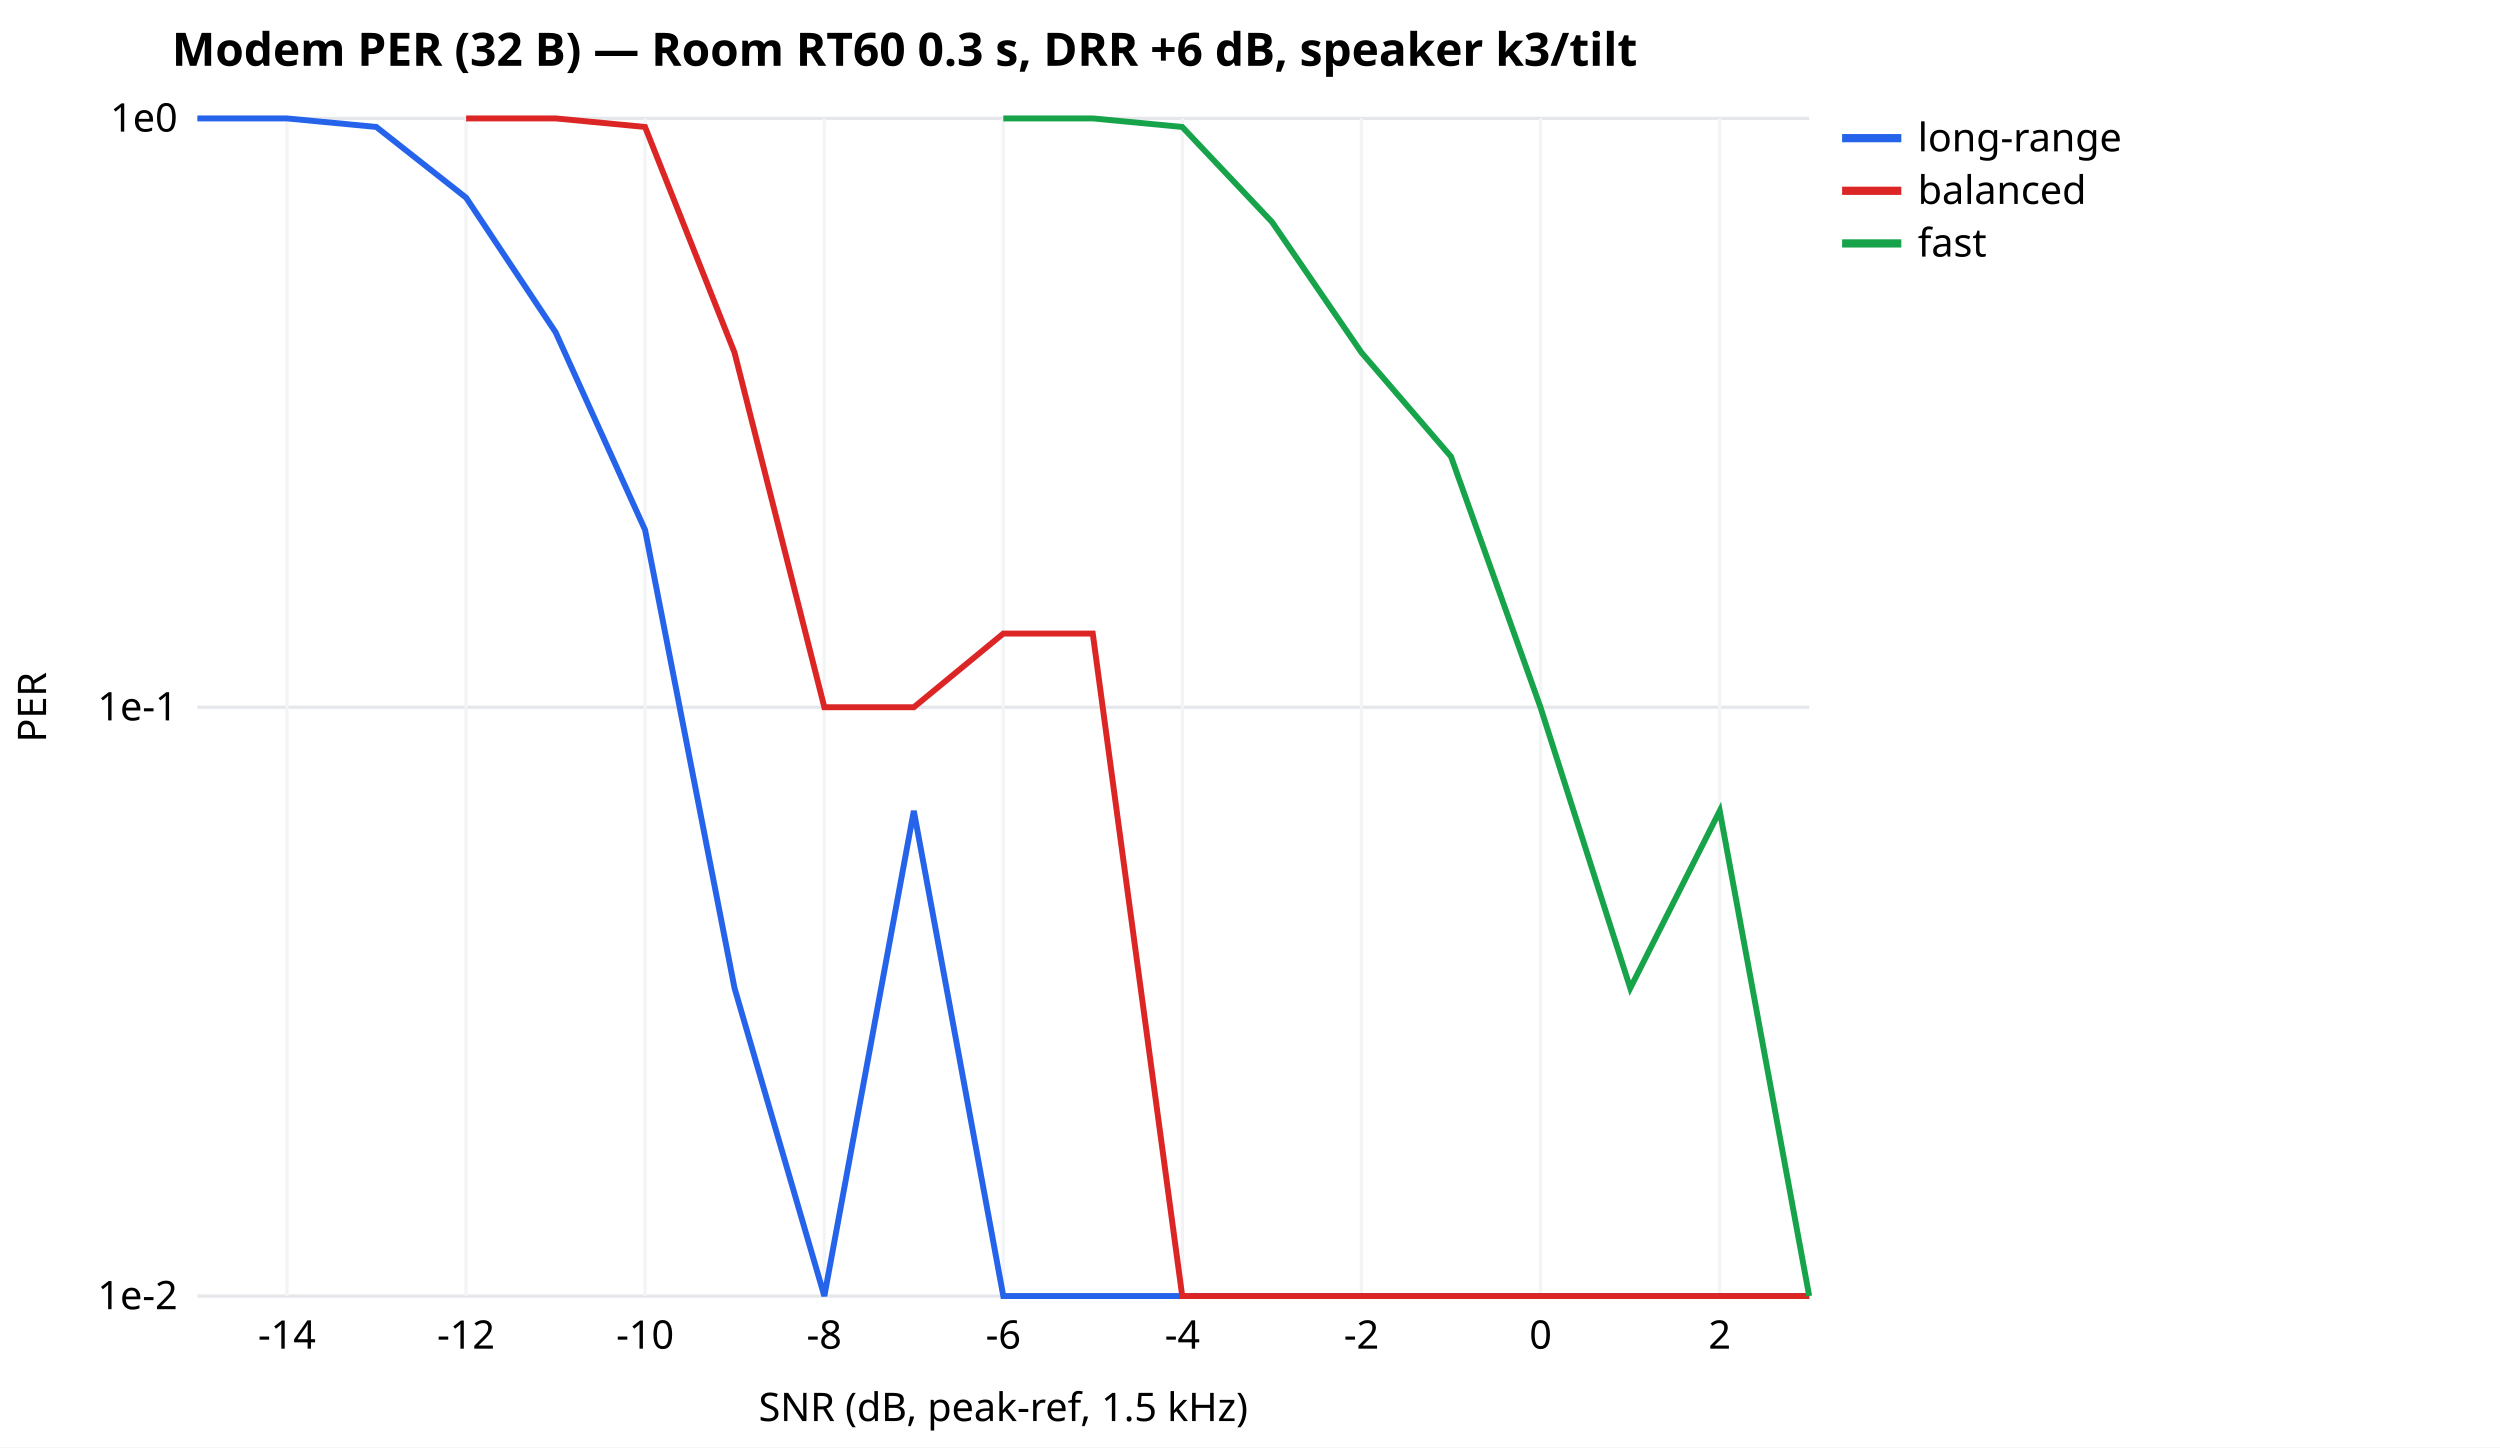
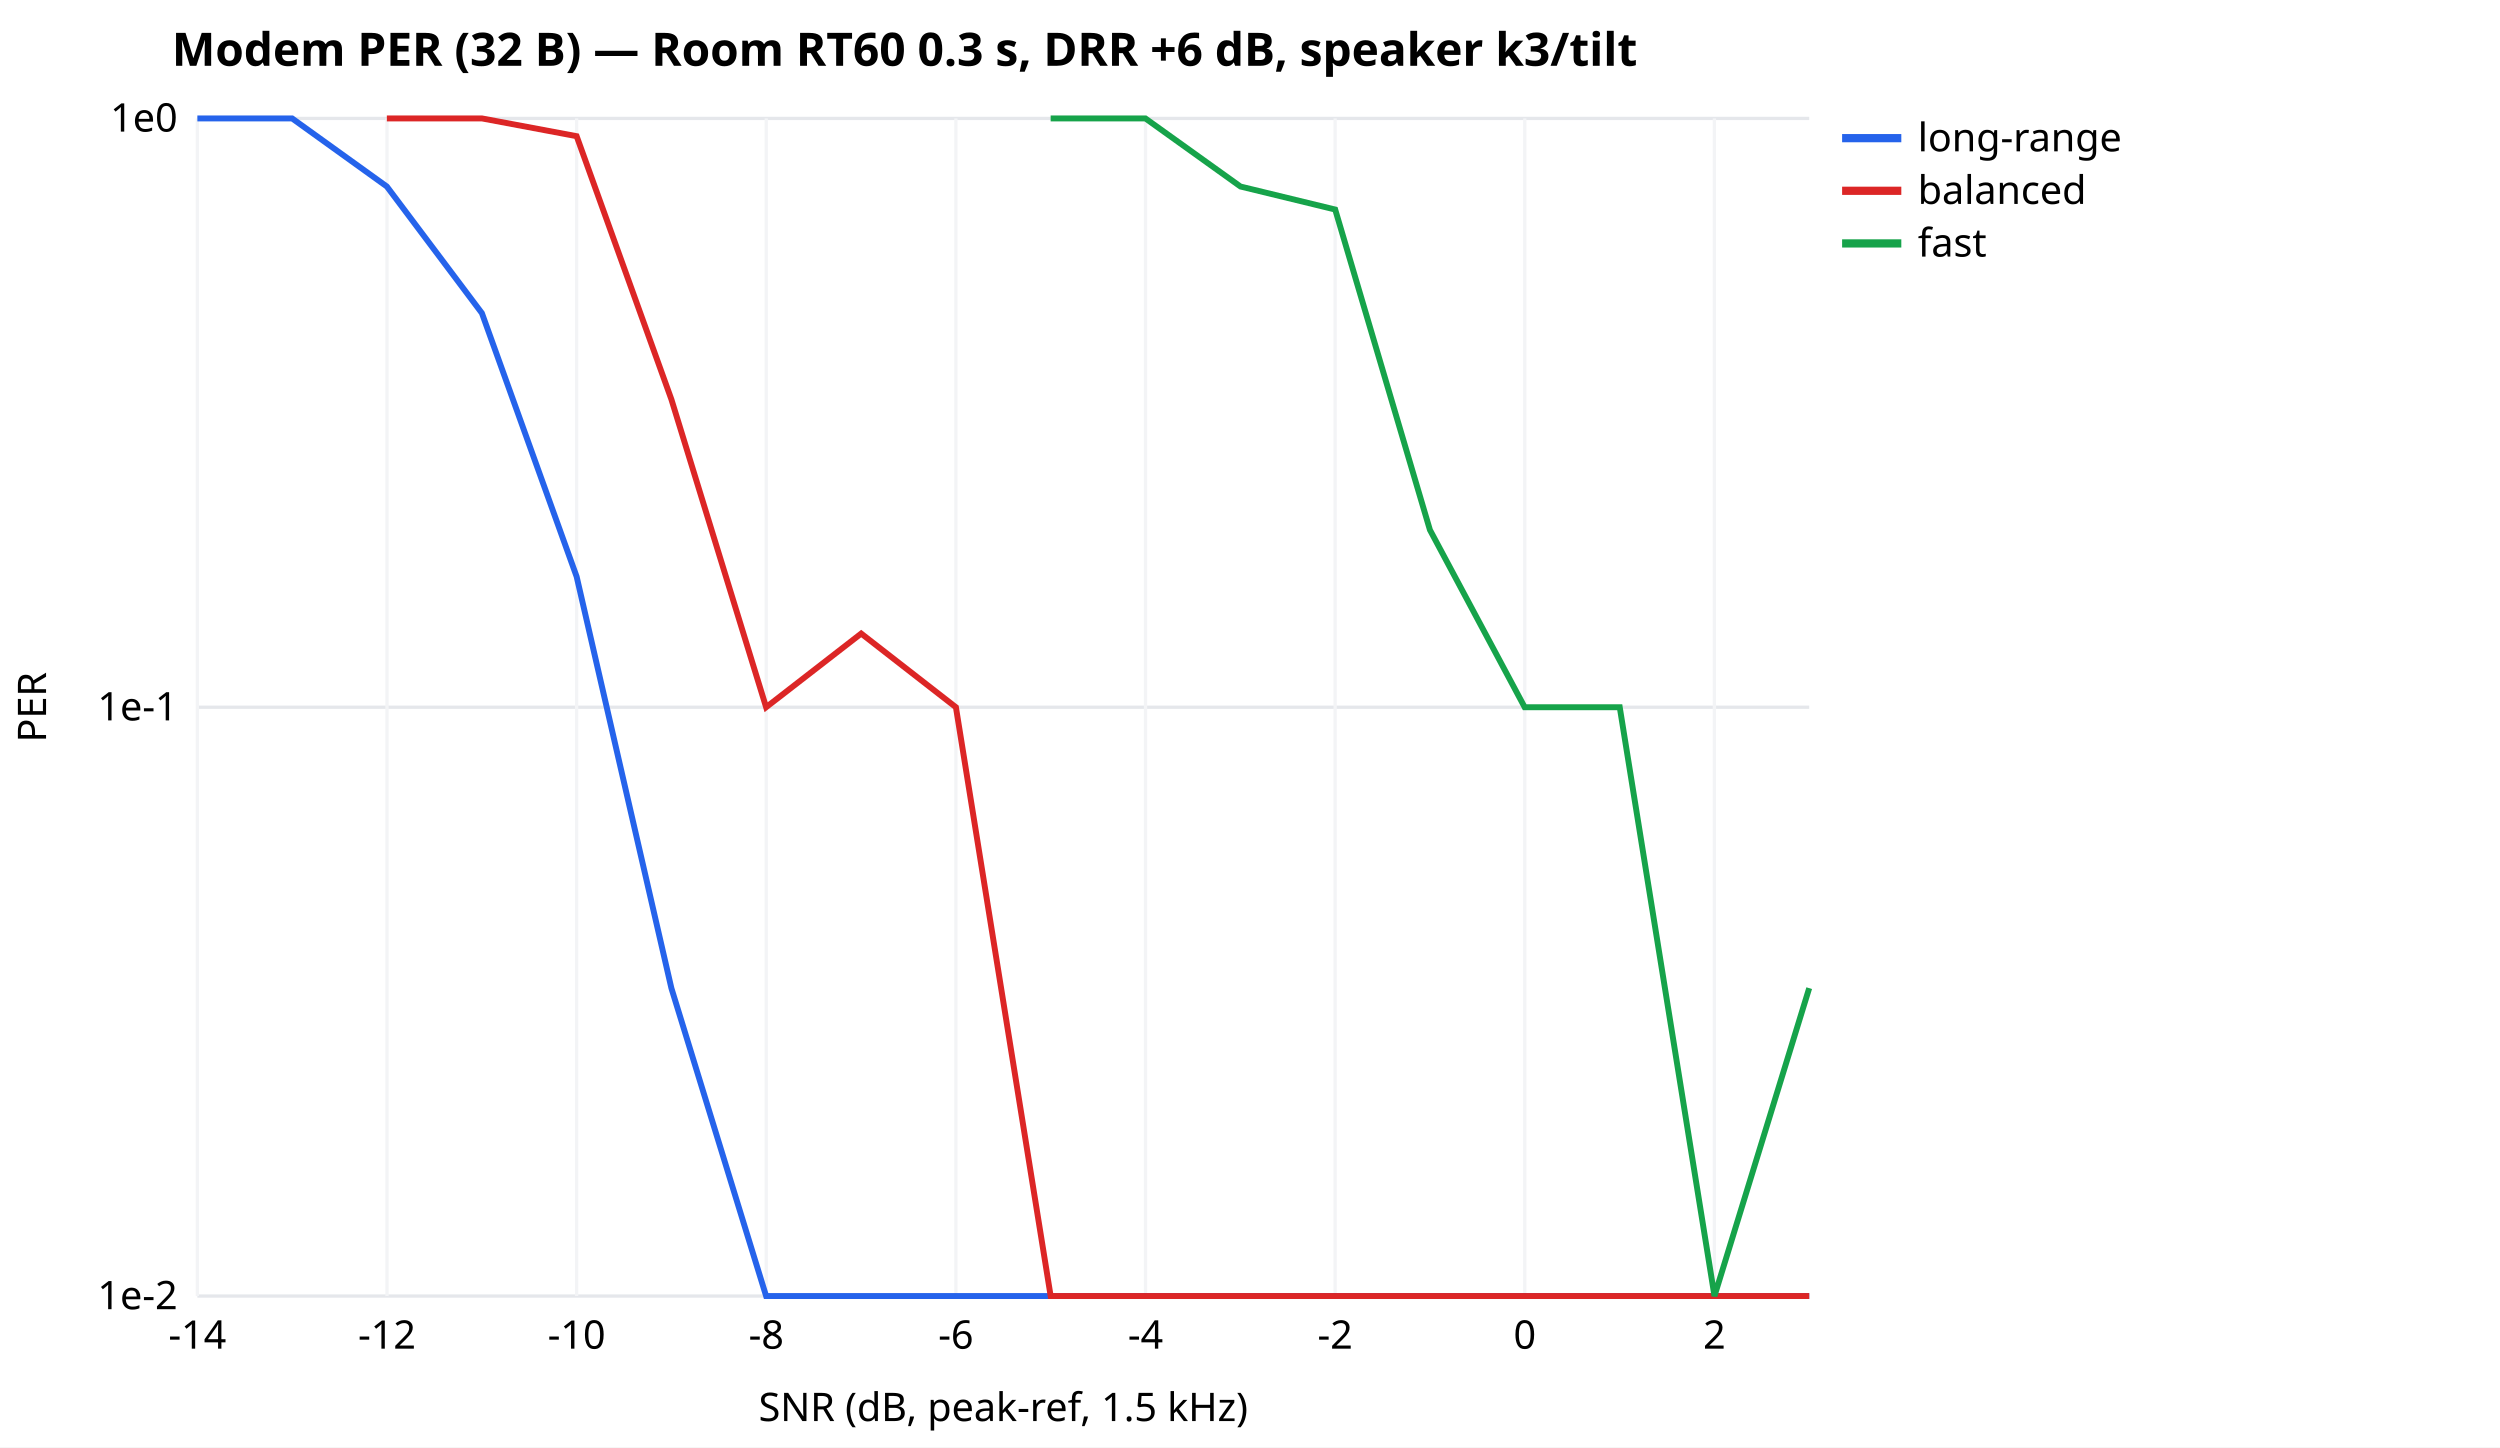
<svg xmlns="http://www.w3.org/2000/svg" viewBox="0 0 760 440" font-family="system-ui,sans-serif" font-size="12">
  <rect width="760" height="440" fill="#fff" />
  <text x="275" y="20" text-anchor="middle" font-size="14" font-weight="600">Modem PER (32 B) — Room RT60 0.3 s, DRR +6 dB, speaker k3/tilt</text>
  <line x1="60" x2="550" y1="394" y2="394" stroke="#e5e7eb" />
  <text x="54" y="398" text-anchor="end">1e-2</text>
  <line x1="60" x2="550" y1="215" y2="215" stroke="#e5e7eb" />
  <text x="54" y="219" text-anchor="end">1e-1</text>
  <line x1="60" x2="550" y1="36" y2="36" stroke="#e5e7eb" />
  <text x="54" y="40" text-anchor="end">1e0</text>
-   <line x1="87.222" x2="87.222" y1="36" y2="394" stroke="#f3f4f6" />
-   <text x="87.222" y="410" text-anchor="middle">-14</text>
-   <line x1="141.667" x2="141.667" y1="36" y2="394" stroke="#f3f4f6" />
-   <text x="141.667" y="410" text-anchor="middle">-12</text>
-   <line x1="196.111" x2="196.111" y1="36" y2="394" stroke="#f3f4f6" />
-   <text x="196.111" y="410" text-anchor="middle">-10</text>
-   <line x1="250.556" x2="250.556" y1="36" y2="394" stroke="#f3f4f6" />
-   <text x="250.556" y="410" text-anchor="middle">-8</text>
-   <line x1="305" x2="305" y1="36" y2="394" stroke="#f3f4f6" />
-   <text x="305" y="410" text-anchor="middle">-6</text>
-   <line x1="359.444" x2="359.444" y1="36" y2="394" stroke="#f3f4f6" />
-   <text x="359.444" y="410" text-anchor="middle">-4</text>
-   <line x1="413.889" x2="413.889" y1="36" y2="394" stroke="#f3f4f6" />
-   <text x="413.889" y="410" text-anchor="middle">-2</text>
-   <line x1="468.333" x2="468.333" y1="36" y2="394" stroke="#f3f4f6" />
-   <text x="468.333" y="410" text-anchor="middle">0</text>
-   <line x1="522.778" x2="522.778" y1="36" y2="394" stroke="#f3f4f6" />
-   <text x="522.778" y="410" text-anchor="middle">2</text>
+   <line x1="60" x2="60" y1="36" y2="394" stroke="#f3f4f6" />
+   <text x="60" y="410" text-anchor="middle">-14</text>
+   <line x1="117.647" x2="117.647" y1="36" y2="394" stroke="#f3f4f6" />
+   <text x="117.647" y="410" text-anchor="middle">-12</text>
+   <line x1="175.294" x2="175.294" y1="36" y2="394" stroke="#f3f4f6" />
+   <text x="175.294" y="410" text-anchor="middle">-10</text>
+   <line x1="232.941" x2="232.941" y1="36" y2="394" stroke="#f3f4f6" />
+   <text x="232.941" y="410" text-anchor="middle">-8</text>
+   <line x1="290.588" x2="290.588" y1="36" y2="394" stroke="#f3f4f6" />
+   <text x="290.588" y="410" text-anchor="middle">-6</text>
+   <line x1="348.235" x2="348.235" y1="36" y2="394" stroke="#f3f4f6" />
+   <text x="348.235" y="410" text-anchor="middle">-4</text>
+   <line x1="405.882" x2="405.882" y1="36" y2="394" stroke="#f3f4f6" />
+   <text x="405.882" y="410" text-anchor="middle">-2</text>
+   <line x1="463.529" x2="463.529" y1="36" y2="394" stroke="#f3f4f6" />
+   <text x="463.529" y="410" text-anchor="middle">0</text>
+   <line x1="521.176" x2="521.176" y1="36" y2="394" stroke="#f3f4f6" />
+   <text x="521.176" y="410" text-anchor="middle">2</text>
  <text x="305" y="432" text-anchor="middle">SNR (dB, peak-ref, 1.5 kHz)</text>
  <text x="14" y="215" text-anchor="middle" transform="rotate(-90 14 215)">PER</text>
-   <polyline fill="none" stroke="#2563eb" stroke-width="1.8" points="550.0,394.0 522.8,394.0 495.6,394.0 468.3,394.0 441.1,394.0 413.9,394.0 386.7,394.0 359.4,394.0 332.2,394.0 305.0,394.0 277.8,246.5 250.6,394.0 223.3,300.4 196.1,161.1 168.9,101.0 141.7,60.1 114.4,38.6 87.2,36.0 60.0,36.0" />
+   <polyline fill="none" stroke="#2563eb" stroke-width="1.8" points="550.0,394.0 521.2,394.0 492.4,394.0 463.5,394.0 434.7,394.0 405.9,394.0 377.1,394.0 348.2,394.0 319.4,394.0 290.6,394.0 261.8,394.0 232.9,394.0 204.1,300.4 175.3,175.3 146.5,95.2 117.6,56.7 88.8,36.0 60.0,36.0" />
  <line x1="560" x2="578" y1="42" y2="42" stroke="#2563eb" stroke-width="2.5" />
  <text x="583" y="46">long-range</text>
-   <polyline fill="none" stroke="#dc2626" stroke-width="1.8" points="550.0,394.0 522.8,394.0 495.6,394.0 468.3,394.0 441.1,394.0 413.9,394.0 386.7,394.0 359.4,394.0 332.2,192.6 305.0,192.6 277.8,215.0 250.6,215.0 223.3,107.2 196.1,38.6 168.9,36.0 141.7,36.0" />
+   <polyline fill="none" stroke="#dc2626" stroke-width="1.8" points="550.0,394.0 521.2,394.0 492.4,394.0 463.5,394.0 434.7,394.0 405.9,394.0 377.1,394.0 348.2,394.0 319.4,394.0 290.6,215.0 261.8,192.6 232.9,215.0 204.1,121.4 175.3,41.4 146.5,36.0 117.6,36.0" />
  <line x1="560" x2="578" y1="58" y2="58" stroke="#dc2626" stroke-width="2.5" />
  <text x="583" y="62">balanced</text>
-   <polyline fill="none" stroke="#16a34a" stroke-width="1.8" points="550.0,394.0 522.8,246.5 495.6,300.4 468.3,215.0 441.1,138.8 413.9,107.2 386.7,67.5 359.4,38.6 332.2,36.0 305.0,36.0" />
+   <polyline fill="none" stroke="#16a34a" stroke-width="1.8" points="550.0,300.4 521.2,394.0 492.4,215.0 463.5,215.0 434.7,161.1 405.9,63.7 377.1,56.7 348.2,36.0 319.4,36.0" />
  <line x1="560" x2="578" y1="74" y2="74" stroke="#16a34a" stroke-width="2.5" />
  <text x="583" y="78">fast</text>
</svg>
